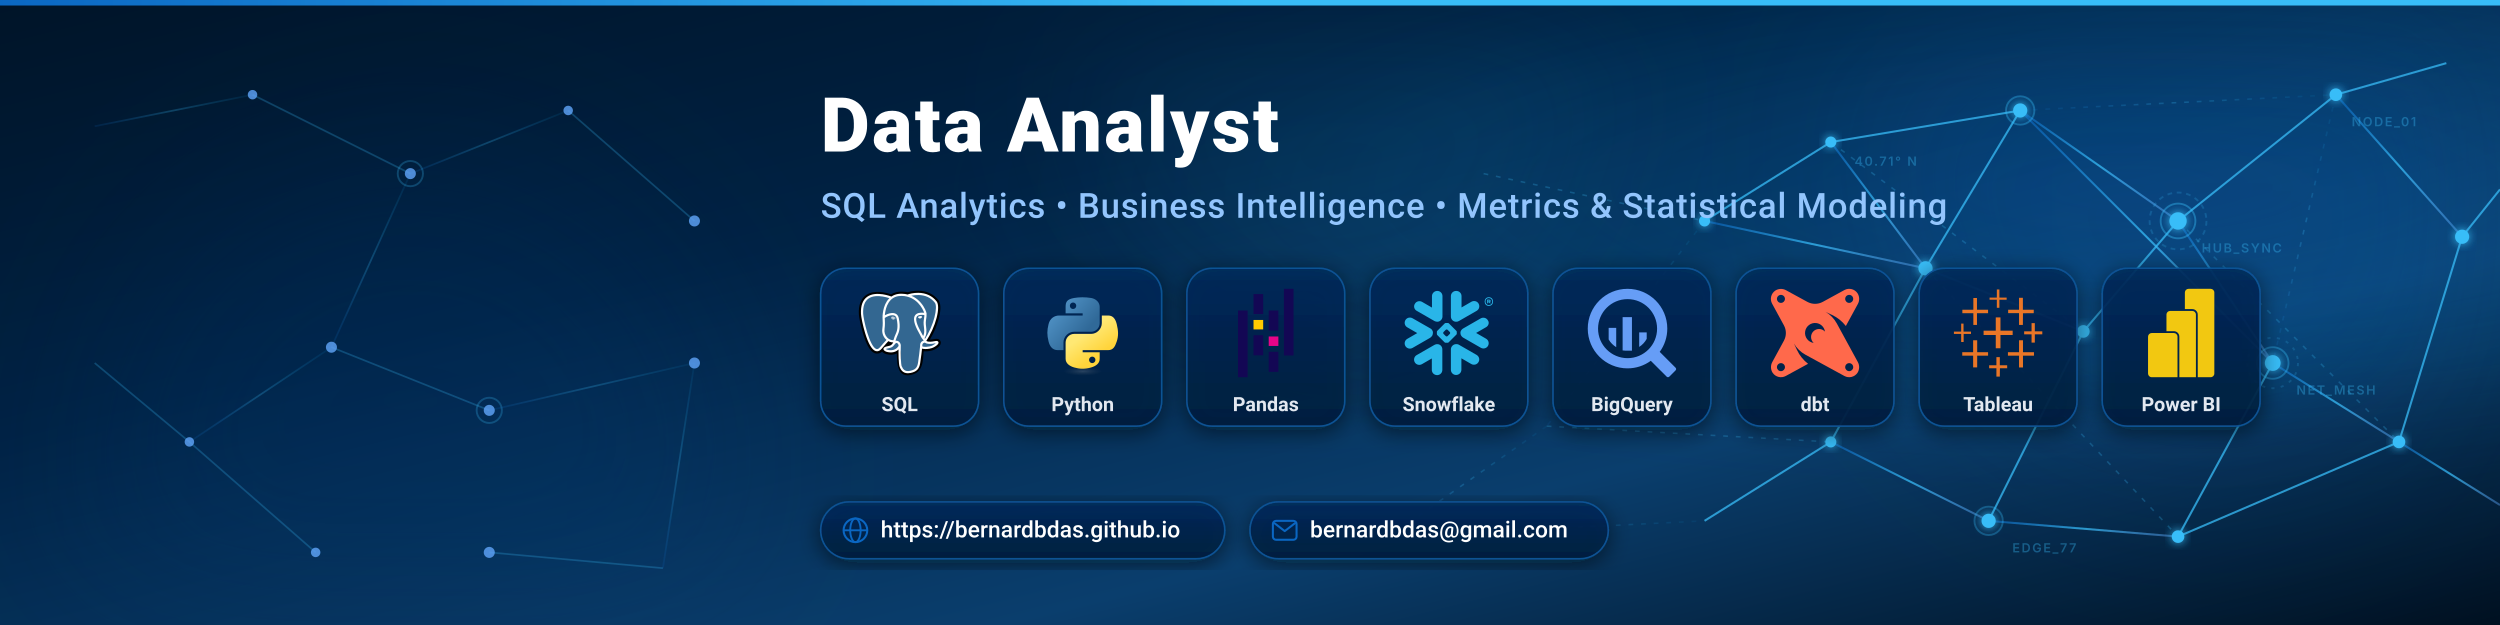
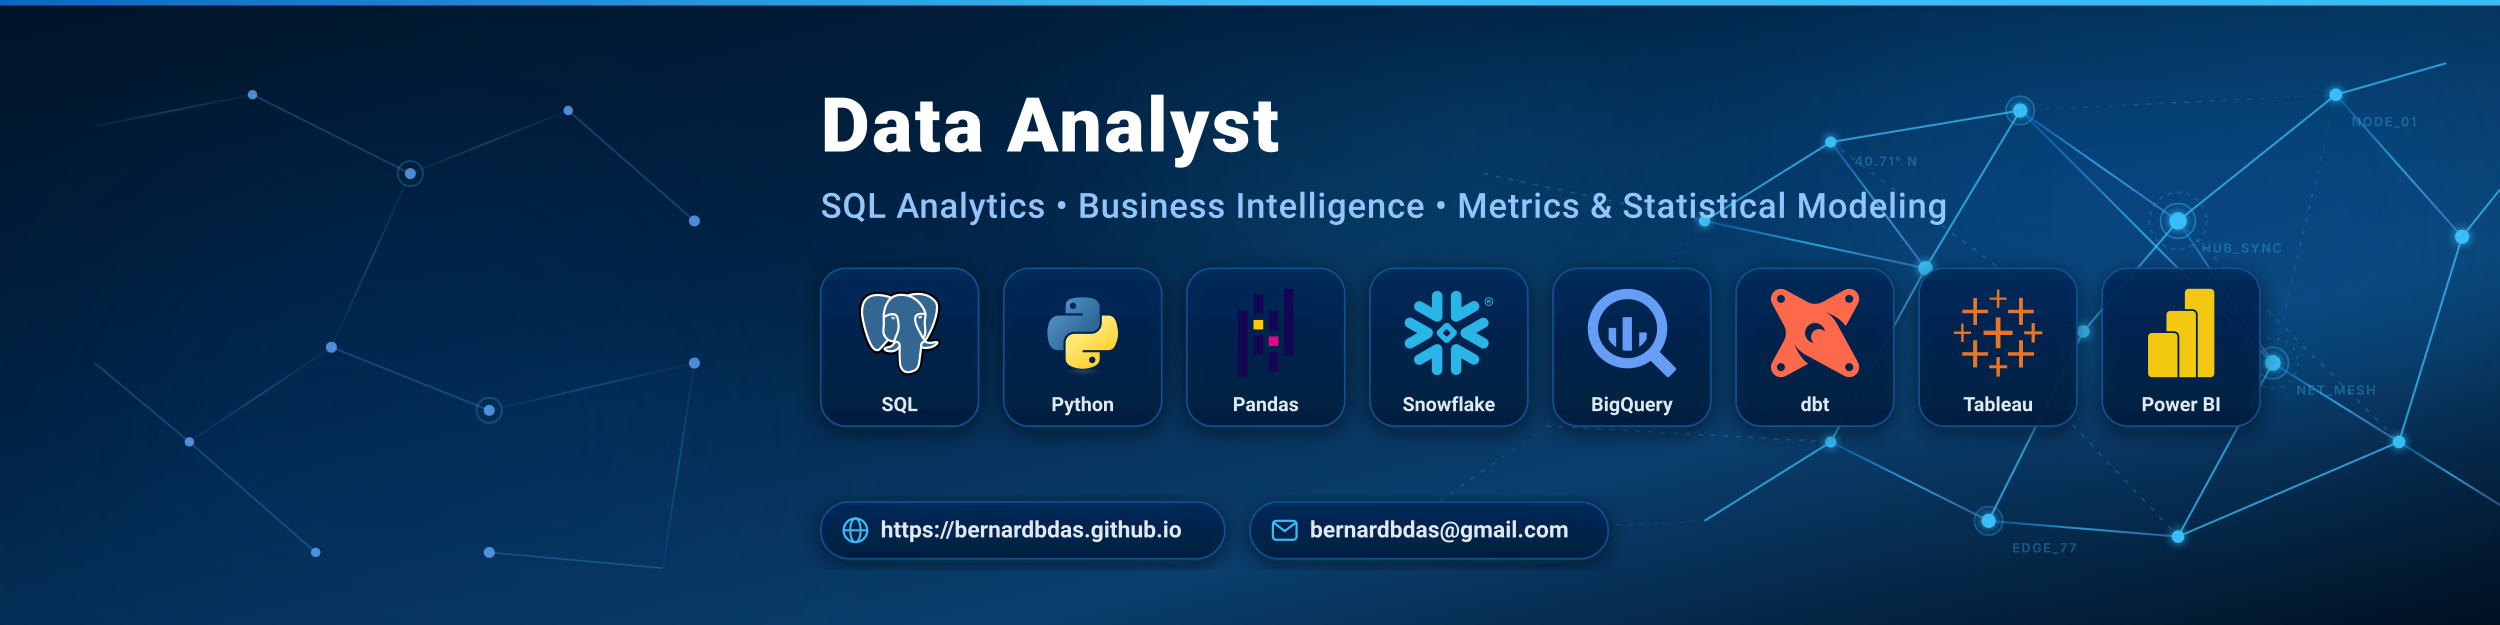
<svg xmlns="http://www.w3.org/2000/svg" width="1584" height="396" viewBox="0 0 1584 396">
  <defs>
    <linearGradient id="bgGrad_network_nodes" x1="0%" y1="0%" x2="100%" y2="100%">
      <stop offset="0%" stop-color="#001428" />
      <stop offset="50%" stop-color="#002447" />
      <stop offset="100%" stop-color="#001020" />
    </linearGradient>
    <linearGradient id="cardGrad_network_nodes" x1="0%" y1="0%" x2="0%" y2="100%">
      <stop offset="0%" stop-color="#002D5C" stop-opacity="0.90" />
      <stop offset="100%" stop-color="#001E3D" stop-opacity="0.90" />
    </linearGradient>
    <linearGradient id="accentGlow_network_nodes" x1="0%" y1="0%" x2="100%" y2="0%">
      <stop offset="0%" stop-color="#0A66C2" />
      <stop offset="50%" stop-color="#38BDF8" />
    </linearGradient>
    <filter id="cardShadow_network_nodes" x="-20%" y="-20%" width="140%" height="140%">
      <feDropShadow dx="0" dy="3" stdDeviation="7" flood-color="#000814" flood-opacity="0.60" />
    </filter>
    <linearGradient id="network_bg" x1="0%" y1="0%" x2="100%" y2="100%">
      <stop offset="0%" stop-color="#001428" />
      <stop offset="35%" stop-color="#002244" />
      <stop offset="70%" stop-color="#0A3E6D" />
      <stop offset="100%" stop-color="#001020" />
    </linearGradient>
    <linearGradient id="network_edge" x1="0%" y1="0%" x2="100%" y2="100%">
      <stop offset="0%" stop-color="#0A66C2" stop-opacity="0.60" />
      <stop offset="50%" stop-color="#38BDF8" stop-opacity="0.75" />
      <stop offset="100%" stop-color="#60A5FA" stop-opacity="0.40" />
    </linearGradient>
    <linearGradient id="faint_edge" x1="0%" y1="100%" x2="100%" y2="0%">
      <stop offset="0%" stop-color="#0A66C2" stop-opacity="0.15" />
      <stop offset="50%" stop-color="#38BDF8" stop-opacity="0.25" />
      <stop offset="100%" stop-color="#0284C7" stop-opacity="0.10" />
    </linearGradient>
    <radialGradient id="cluster_glow" cx="85%" cy="30%" r="50%">
      <stop offset="0%" stop-color="#0A66C2" stop-opacity="0.22" />
      <stop offset="60%" stop-color="#0284C7" stop-opacity="0.08" />
      <stop offset="100%" stop-color="#001428" stop-opacity="0" />
    </radialGradient>
    <filter id="node_glow" x="-50%" y="-50%" width="200%" height="200%">
      <feGaussianBlur stdDeviation="3" result="blur" />
      <feMerge>
        <feMergeNode in="blur" />
        <feMergeNode in="SourceGraphic" />
      </feMerge>
    </filter>
  </defs>
  <rect width="1584" height="396" fill="url(#network_bg)" />
  <g id="pattern_layer" opacity="1.00">
    <rect width="1584" height="396" fill="url(#cluster_glow)" />
    <circle cx="1400" cy="90" r="220" fill="#0A66C2" opacity="0.12" filter="blur(60px)" />
    <circle cx="260" cy="300" r="200" fill="#004182" opacity="0.15" filter="blur(60px)" />
    <circle cx="850" cy="50" r="160" fill="#38BDF8" opacity="0.06" filter="blur(50px)" />
    <g fill="none" stroke="url(#network_edge)" stroke-width="1.3">
      <line x1="1160" y1="90" x2="1280" y2="70" />
      <line x1="1280" y1="70" x2="1380" y2="140" />
      <line x1="1380" y1="140" x2="1480" y2="60" />
      <line x1="1480" y1="60" x2="1560" y2="150" />
      <line x1="1560" y1="150" x2="1520" y2="280" />
      <line x1="1520" y1="280" x2="1440" y2="230" />
      <line x1="1440" y1="230" x2="1380" y2="140" />
      <line x1="1380" y1="140" x2="1320" y2="210" />
      <line x1="1320" y1="210" x2="1220" y2="170" />
      <line x1="1220" y1="170" x2="1160" y2="90" />
      <line x1="1220" y1="170" x2="1280" y2="70" />
      <line x1="1280" y1="70" x2="1440" y2="230" />
      <line x1="1320" y1="210" x2="1260" y2="330" />
      <line x1="1260" y1="330" x2="1380" y2="340" />
      <line x1="1380" y1="340" x2="1440" y2="230" />
      <line x1="1380" y1="340" x2="1520" y2="280" />
      <line x1="1080" y1="140" x2="1160" y2="90" />
      <line x1="1080" y1="140" x2="1220" y2="170" />
      <line x1="1260" y1="330" x2="1160" y2="280" />
      <line x1="1160" y1="280" x2="1220" y2="170" />
      <line x1="1160" y1="280" x2="1080" y2="330" />
      <line x1="1480" y1="60" x2="1550" y2="40" />
      <line x1="1560" y1="150" x2="1584" y2="120" />
      <line x1="1520" y1="280" x2="1584" y2="320" />
    </g>
    <g fill="none" stroke="url(#faint_edge)" stroke-width="1.0" stroke-dasharray="3,5">
      <line x1="940" y1="110" x2="1080" y2="140" />
      <line x1="1080" y1="140" x2="980" y2="270" />
      <line x1="980" y1="270" x2="1160" y2="280" />
      <line x1="980" y1="270" x2="880" y2="340" />
      <line x1="880" y1="340" x2="1080" y2="330" />
      <line x1="1280" y1="70" x2="1480" y2="60" />
      <line x1="1160" y1="90" x2="1320" y2="210" />
      <line x1="1220" y1="170" x2="1380" y2="340" />
      <line x1="1480" y1="60" x2="1440" y2="230" />
      <line x1="1380" y1="140" x2="1520" y2="280" />
    </g>
    <g fill="none" stroke="url(#faint_edge)" stroke-width="1.1">
      <line x1="60" y1="80" x2="160" y2="60" />
      <line x1="160" y1="60" x2="260" y2="110" />
      <line x1="260" y1="110" x2="360" y2="70" />
      <line x1="360" y1="70" x2="440" y2="140" />
      <line x1="260" y1="110" x2="210" y2="220" />
      <line x1="210" y1="220" x2="310" y2="260" />
      <line x1="310" y1="260" x2="440" y2="230" />
      <line x1="440" y1="230" x2="440" y2="140" />
      <line x1="210" y1="220" x2="120" y2="280" />
      <line x1="120" y1="280" x2="60" y2="230" />
      <line x1="60" y1="230" x2="60" y2="80" />
      <line x1="120" y1="280" x2="200" y2="350" />
      <line x1="200" y1="350" x2="310" y2="350" />
      <line x1="310" y1="350" x2="310" y2="260" />
      <line x1="310" y1="350" x2="420" y2="360" />
      <line x1="420" y1="360" x2="440" y2="230" />
    </g>
    <g fill="#38BDF8">
      <circle cx="1280" cy="70" r="4.5" filter="url(#node_glow)" />
      <circle cx="1380" cy="140" r="5.5" filter="url(#node_glow)" />
      <circle cx="1480" cy="60" r="4.0" filter="url(#node_glow)" />
      <circle cx="1560" cy="150" r="4.5" filter="url(#node_glow)" />
      <circle cx="1440" cy="230" r="5.0" filter="url(#node_glow)" />
      <circle cx="1520" cy="280" r="4.0" filter="url(#node_glow)" />
      <circle cx="1320" cy="210" r="4.0" filter="url(#node_glow)" />
      <circle cx="1220" cy="170" r="4.5" filter="url(#node_glow)" />
      <circle cx="1160" cy="90" r="3.5" filter="url(#node_glow)" />
      <circle cx="1260" cy="330" r="4.5" filter="url(#node_glow)" />
      <circle cx="1380" cy="340" r="4.0" filter="url(#node_glow)" />
      <circle cx="1160" cy="280" r="3.5" filter="url(#node_glow)" />
      <circle cx="1080" cy="140" r="3.5" filter="url(#node_glow)" />
    </g>
    <g fill="#60A5FA" opacity="0.8">
      <circle cx="160" cy="60" r="3.0" />
      <circle cx="260" cy="110" r="3.5" />
      <circle cx="360" cy="70" r="3.0" />
      <circle cx="440" cy="140" r="3.5" />
      <circle cx="210" cy="220" r="3.5" />
      <circle cx="310" cy="260" r="3.5" />
      <circle cx="440" cy="230" r="3.5" />
      <circle cx="120" cy="280" r="3.0" />
      <circle cx="200" cy="350" r="3.0" />
      <circle cx="310" cy="350" r="3.5" />
    </g>
    <g fill="none" stroke="#38BDF8" stroke-width="1.2">
      <circle cx="1380" cy="140" r="11" opacity="0.4" />
      <circle cx="1380" cy="140" r="18" opacity="0.2" stroke-dasharray="3,3" />
      <circle cx="1280" cy="70" r="9" opacity="0.35" />
      <circle cx="1440" cy="230" r="10" opacity="0.35" />
      <circle cx="1440" cy="230" r="16" opacity="0.18" stroke-dasharray="2,4" />
      <circle cx="1260" cy="330" r="9" opacity="0.3" />
      <circle cx="260" cy="110" r="8" opacity="0.25" />
      <circle cx="310" cy="260" r="8" opacity="0.25" />
    </g>
    <g font-family="system-ui, -apple-system, sans-serif" font-size="8" font-weight="600" fill="#38BDF8" opacity="0.35" letter-spacing="1">
      <text x="1490" y="80">NODE_01</text>
      <text x="1395" y="160">HUB_SYNC</text>
      <text x="1455" y="250">NET_MESH</text>
      <text x="1275" y="350">EDGE_77</text>
      <text x="1175" y="105">40.71° N</text>
    </g>
  </g>
  <rect x="0" y="0" width="1584" height="3.5" fill="url(#accentGlow_network_nodes)" />
  <text x="520" y="96" font-family="system-ui, -apple-system, BlinkMacSystemFont, 'Segoe UI', Roboto, sans-serif" font-size="48" font-weight="800" fill="#FFFFFF" letter-spacing="1.5">Data Analyst</text>
  <text x="520" y="138" font-family="system-ui, -apple-system, BlinkMacSystemFont, 'Segoe UI', Roboto, sans-serif" font-size="22" font-weight="500" fill="#93C5FD" letter-spacing="0.5">SQL Analytics • Business Intelligence • Metrics &amp; Statistical Modeling</text>
  <g transform="translate(520, 170)">
    <rect width="100" height="100" rx="16" fill="url(#cardGrad_network_nodes)" stroke="#0D5294" stroke-width="1" filter="url(#cardShadow_network_nodes)" />
    <svg x="22.0" y="13.0" width="56.0" height="56.0" viewBox="0 0 128 128">
      <path d="M93.809 92.112c.785-6.533.55-7.492 5.416-6.433l1.235.108c3.742.17 8.637-.602 11.513-1.938 6.191-2.873 9.861-7.668 3.758-6.409-13.924 2.873-14.881-1.842-14.881-1.842 14.703-21.815 20.849-49.508 15.543-56.287-14.47-18.489-39.517-9.746-39.936-9.52l-.134.025c-2.751-.571-5.83-.912-9.289-.968-6.301-.104-11.082 1.652-14.709 4.402 0 0-44.683-18.409-42.604 23.151.442 8.841 12.672 66.898 27.26 49.362 5.332-6.412 10.484-11.834 10.484-11.834 2.558 1.699 5.622 2.567 8.834 2.255l.249-.212c-.078.796-.044 1.575.099 2.497-3.757 4.199-2.653 4.936-10.166 6.482-7.602 1.566-3.136 4.355-.221 5.084 3.535.884 11.712 2.136 17.238-5.598l-.22.882c1.474 1.18 1.375 8.477 1.583 13.69.209 5.214.558 10.079 1.621 12.948 1.063 2.868 2.317 10.256 12.191 8.14 8.252-1.764 14.561-4.309 15.136-27.985" />
      <path d="M75.458 125.256c-4.367 0-7.211-1.689-8.938-3.32-2.607-2.46-3.641-5.629-4.259-7.522l-.267-.79c-1.244-3.358-1.666-8.193-1.916-14.419-.038-.935-.064-1.898-.093-2.919-.021-.747-.047-1.684-.085-2.664a18.8 18.8 0 01-4.962 1.568c-3.079.526-6.389.356-9.84-.507-2.435-.609-4.965-1.871-6.407-3.82-4.203 3.681-8.212 3.182-10.396 2.453-3.853-1.285-7.301-4.896-10.542-11.037-2.309-4.375-4.542-10.075-6.638-16.943-3.65-11.96-5.969-24.557-6.175-28.693C4.292 23.698 7.777 14.44 15.296 9.129 27.157.751 45.128 5.678 51.68 7.915c4.402-2.653 9.581-3.944 15.433-3.851 3.143.051 6.136.327 8.916.823 2.9-.912 8.628-2.221 15.185-2.139 12.081.144 22.092 4.852 28.949 13.615 4.894 6.252 2.474 19.381.597 26.651-2.642 10.226-7.271 21.102-12.957 30.57 1.544.011 3.781-.174 6.961-.831 6.274-1.295 8.109 2.069 8.607 3.575 1.995 6.042-6.677 10.608-9.382 11.864-3.466 1.609-9.117 2.589-13.745 2.377l-.202-.013-1.216-.107-.12 1.014-.116.991c-.311 11.999-2.025 19.598-5.552 24.619-3.697 5.264-8.835 6.739-13.361 7.709-1.544.33-2.947.474-4.219.474zm-9.19-43.671c2.819 2.256 3.066 6.501 3.287 14.434.028.99.054 1.927.089 2.802.106 2.65.355 8.855 1.327 11.477.137.371.26.747.39 1.146 1.083 3.316 1.626 4.979 6.309 3.978 3.931-.843 5.952-1.599 7.534-3.851 2.299-3.274 3.585-9.86 3.821-19.575l4.783.116-4.75-.57.14-1.186c.455-3.91.783-6.734 3.396-8.602 2.097-1.498 4.486-1.353 6.389-1.01-2.091-1.58-2.669-3.433-2.823-4.193l-.399-1.965 1.121-1.663c6.457-9.58 11.781-21.354 14.609-32.304 2.906-11.251 2.02-17.226 1.134-18.356-11.729-14.987-32.068-8.799-34.192-8.097l-.359.194-1.8.335-.922-.191c-2.542-.528-5.366-.82-8.393-.869-4.756-.08-8.593 1.044-11.739 3.431l-2.183 1.655-2.533-1.043c-5.412-2.213-21.308-6.662-29.696-.721-4.656 3.298-6.777 9.76-6.305 19.207.156 3.119 2.275 14.926 5.771 26.377 4.831 15.825 9.221 21.082 11.054 21.693.32.108 1.15-.537 1.976-1.529a270.708 270.708 0 0110.694-12.07l2.77-2.915 3.349 2.225c1.35.897 2.839 1.406 4.368 1.502l7.987-6.812-1.157 11.808c-.026.265-.039.626.065 1.296l.348 2.238-1.51 1.688-.174.196 4.388 2.025 1.836-2.301z" />
      <path fill="#336791" d="M115.731 77.44c-13.925 2.873-14.882-1.842-14.882-1.842 14.703-21.816 20.849-49.51 15.545-56.287C101.924.823 76.875 9.566 76.457 9.793l-.135.024c-2.751-.571-5.83-.911-9.291-.967-6.301-.103-11.08 1.652-14.707 4.402 0 0-44.684-18.408-42.606 23.151.442 8.842 12.672 66.899 27.26 49.363 5.332-6.412 10.483-11.834 10.483-11.834 2.559 1.699 5.622 2.567 8.833 2.255l.25-.212c-.078.796-.042 1.575.1 2.497-3.758 4.199-2.654 4.936-10.167 6.482-7.602 1.566-3.136 4.355-.22 5.084 3.534.884 11.712 2.136 17.237-5.598l-.221.882c1.473 1.18 2.507 7.672 2.334 13.557-.174 5.885-.29 9.926.871 13.082 1.16 3.156 2.316 10.256 12.192 8.14 8.252-1.768 12.528-6.351 13.124-13.995.422-5.435 1.377-4.631 1.438-9.49l.767-2.3c.884-7.367.14-9.743 5.225-8.638l1.235.108c3.742.17 8.639-.602 11.514-1.938 6.19-2.871 9.861-7.667 3.758-6.408z" />
      <path fill="#fff" d="M75.957 122.307c-8.232 0-10.84-6.519-11.907-9.185-1.562-3.907-1.899-19.069-1.551-31.503a1.59 1.59 0 011.64-1.55 1.594 1.594 0 011.55 1.639c-.401 14.341.168 27.337 1.324 30.229 1.804 4.509 4.54 8.453 12.275 6.796 7.343-1.575 10.093-4.359 11.318-11.46.94-5.449 2.799-20.951 3.028-24.01a1.593 1.593 0 011.71-1.472 1.597 1.597 0 011.472 1.71c-.239 3.185-2.089 18.657-3.065 24.315-1.446 8.387-5.185 12.191-13.794 14.037-1.463.313-2.792.453-4 .454zM31.321 90.466a6.71 6.71 0 01-2.116-.35c-5.347-1.784-10.44-10.492-15.138-25.885-3.576-11.717-5.842-23.947-6.041-27.922-.589-11.784 2.445-20.121 9.02-24.778 13.007-9.216 34.888-.44 35.813-.062a1.596 1.596 0 01-1.207 2.955c-.211-.086-21.193-8.492-32.768-.285-5.622 3.986-8.203 11.392-7.672 22.011.167 3.349 2.284 15.285 5.906 27.149 4.194 13.742 8.967 22.413 13.096 23.79.648.216 2.62.873 5.439-2.517A245.272 245.272 0 0145.88 73.046a1.596 1.596 0 012.304 2.208c-.048.05-4.847 5.067-10.077 11.359-2.477 2.979-4.851 3.853-6.786 3.853zm69.429-13.445a1.596 1.596 0 01-1.322-2.487c14.863-22.055 20.08-48.704 15.612-54.414-5.624-7.186-13.565-10.939-23.604-11.156-7.433-.16-13.341 1.738-14.307 2.069l-.243.099c-.971.305-1.716-.227-1.997-.849a1.6 1.6 0 01.631-2.025c.046-.027.192-.089.429-.176l-.021.006.021-.007c1.641-.601 7.639-2.4 15.068-2.315 11.108.118 20.284 4.401 26.534 12.388 2.957 3.779 2.964 12.485.019 23.887-3.002 11.625-8.651 24.118-15.497 34.277-.306.457-.81.703-1.323.703zm.76 10.21c-2.538 0-4.813-.358-6.175-1.174-1.4-.839-1.667-1.979-1.702-2.584-.382-6.71 3.32-7.878 5.208-8.411-.263-.398-.637-.866-1.024-1.349-1.101-1.376-2.609-3.26-3.771-6.078-.182-.44-.752-1.463-1.412-2.648-3.579-6.418-11.026-19.773-6.242-26.612 2.214-3.165 6.623-4.411 13.119-3.716C97.6 28.837 88.5 10.625 66.907 10.271c-6.494-.108-11.82 1.889-15.822 5.93-8.96 9.049-8.636 25.422-8.631 25.586a1.595 1.595 0 11-3.19.084c-.02-.727-.354-17.909 9.554-27.916C53.455 9.272 59.559 6.96 66.96 7.081c13.814.227 22.706 7.25 27.732 13.101 5.479 6.377 8.165 13.411 8.386 15.759.165 1.746-1.088 2.095-1.341 2.147l-.576.013c-6.375-1.021-10.465-.312-12.156 2.104-3.639 5.201 3.406 17.834 6.414 23.229.768 1.376 1.322 2.371 1.576 2.985.988 2.396 2.277 4.006 3.312 5.3.911 1.138 1.7 2.125 1.982 3.283.131.23 1.99 2.98 13.021.703 2.765-.57 4.423-.083 4.93 1.45.997 3.015-4.597 6.532-7.694 7.97-2.775 1.29-7.204 2.106-11.036 2.106zm-4.696-4.021c.35.353 2.101.962 5.727.806 3.224-.138 6.624-.839 8.664-1.786 2.609-1.212 4.351-2.567 5.253-3.492l-.5.092c-7.053 1.456-12.042 1.262-14.828-.577a6.162 6.162 0 01-.54-.401c-.302.119-.581.197-.78.253-1.58.443-3.214.902-2.996 5.105zm-45.562 8.915c-1.752 0-3.596-.239-5.479-.71-1.951-.488-5.24-1.957-5.19-4.37.057-2.707 3.994-3.519 5.476-3.824 5.354-1.103 5.703-1.545 7.376-3.67.488-.619 1.095-1.39 1.923-2.314 1.229-1.376 2.572-2.073 3.992-2.073.989 0 1.8.335 2.336.558 1.708.708 3.133 2.42 3.719 4.467.529 1.847.276 3.625-.71 5.006-3.237 4.533-7.886 6.93-13.443 6.93zm-7.222-4.943c.481.372 1.445.869 2.518 1.137 1.631.408 3.213.615 4.705.615 4.546 0 8.196-1.882 10.847-5.594.553-.774.387-1.757.239-2.274-.31-1.083-1.08-2.068-1.873-2.397-.43-.178-.787-.314-1.115-.314-.176 0-.712 0-1.614 1.009a41.146 41.146 0 00-1.794 2.162c-2.084 2.646-3.039 3.544-9.239 4.821-1.513.31-2.289.626-2.674.835zm12.269-7.36a1.596 1.596 0 01-1.575-1.354 8.218 8.218 0 01-.08-.799c-4.064-.076-7.985-1.82-10.962-4.926-3.764-3.927-5.477-9.368-4.699-14.927.845-6.037.529-11.366.359-14.229-.047-.796-.081-1.371-.079-1.769.003-.505.013-1.844 4.489-4.113 1.592-.807 4.784-2.215 8.271-2.576 5.777-.597 9.585 1.976 10.725 7.246 3.077 14.228.244 20.521-1.825 25.117-.385.856-.749 1.664-1.04 2.447l-.257.69c-1.093 2.931-2.038 5.463-1.748 7.354a1.595 1.595 0 01-1.335 1.819l-.244.02zM42.464 42.26l.062 1.139c.176 2.974.504 8.508-.384 14.86-.641 4.585.759 9.06 3.843 12.276 2.437 2.542 5.644 3.945 8.94 3.945h.068c.369-1.555.982-3.197 1.642-4.966l.255-.686c.329-.884.714-1.74 1.122-2.646 1.991-4.424 4.47-9.931 1.615-23.132-.565-2.615-1.936-4.128-4.189-4.627-4.628-1.022-11.525 2.459-12.974 3.837zm9.63-.677c-.08.564 1.033 2.07 2.485 2.271 1.449.203 2.689-.975 2.768-1.539.079-.564-1.033-1.186-2.485-1.388-1.451-.202-2.691.092-2.768.656zm2.818 2.826l-.407-.028c-.9-.125-1.81-.692-2.433-1.518-.219-.29-.576-.852-.505-1.354.101-.736.999-1.177 2.4-1.177.313 0 .639.023.967.069.766.106 1.477.327 2.002.62.91.508.977 1.075.936 1.368-.112.813-1.405 2.02-2.96 2.02zm-2.289-2.732c.045.348.907 1.496 2.029 1.651l.261.018c1.036 0 1.81-.815 1.901-1.082-.096-.182-.762-.634-2.025-.81a5.823 5.823 0 00-.821-.059c-.812 0-1.243.183-1.345.282zm43.605-1.245c.079.564-1.033 2.07-2.484 2.272-1.45.202-2.691-.975-2.771-1.539-.076-.564 1.036-1.187 2.486-1.388 1.45-.203 2.689.092 2.769.655zm-2.819 2.56c-1.396 0-2.601-1.086-2.7-1.791-.115-.846 1.278-1.489 2.712-1.688.316-.044.629-.066.93-.066 1.238 0 2.058.363 2.14.949.053.379-.238.964-.739 1.492-.331.347-1.026.948-1.973 1.079l-.37.025zm.943-3.013c-.276 0-.564.021-.856.061-1.441.201-2.301.779-2.259 1.089.048.341.968 1.332 2.173 1.332l.297-.021c.787-.109 1.378-.623 1.66-.919.443-.465.619-.903.598-1.052-.028-.198-.56-.49-1.613-.49zm3.965 32.843a1.594 1.594 0 01-1.324-2.483c3.398-5.075 2.776-10.25 2.175-15.255-.257-2.132-.521-4.337-.453-6.453.07-2.177.347-3.973.614-5.71.317-2.058.617-4.002.493-6.31a1.595 1.595 0 113.186-.172c.142 2.638-.197 4.838-.525 6.967-.253 1.643-.515 3.342-.578 5.327-.061 1.874.178 3.864.431 5.97.64 5.322 1.365 11.354-2.691 17.411a1.596 1.596 0 01-1.328.708z" />
    </svg>
    <text x="50.0" y="90.5" font-family="system-ui, -apple-system, BlinkMacSystemFont, 'Segoe UI', Roboto, sans-serif" font-size="12.5" font-weight="600" fill="#E2E8F0" text-anchor="middle">SQL</text>
  </g>
  <g transform="translate(636, 170)">
    <rect width="100" height="100" rx="16" fill="url(#cardGrad_network_nodes)" stroke="#0D5294" stroke-width="1" filter="url(#cardShadow_network_nodes)" />
    <svg x="22.0" y="13.0" width="56.0" height="56.0" viewBox="0 0 128 128">
      <linearGradient id="b1_python-original-a" gradientUnits="userSpaceOnUse" x1="70.252" y1="1237.476" x2="170.659" y2="1151.089" gradientTransform="matrix(.563 0 0 -.568 -29.215 707.817)">
        <stop offset="0" stop-color="#5A9FD4" />
        <stop offset="1" stop-color="#306998" />
      </linearGradient>
      <linearGradient id="b1_python-original-b" gradientUnits="userSpaceOnUse" x1="209.474" y1="1098.811" x2="173.62" y2="1149.537" gradientTransform="matrix(.563 0 0 -.568 -29.215 707.817)">
        <stop offset="0" stop-color="#FFD43B" />
        <stop offset="1" stop-color="#FFE873" />
      </linearGradient>
      <path fill="url(#b1_python-original-a)" d="M63.391 1.988c-4.222.02-8.252.379-11.8 1.007-10.45 1.846-12.346 5.71-12.346 12.837v9.411h24.693v3.137H29.977c-7.176 0-13.46 4.313-15.426 12.521-2.268 9.405-2.368 15.275 0 25.096 1.755 7.311 5.947 12.519 13.124 12.519h8.491V67.234c0-8.151 7.051-15.34 15.426-15.34h24.665c6.866 0 12.346-5.654 12.346-12.548V15.833c0-6.693-5.646-11.72-12.346-12.837-4.244-.706-8.645-1.027-12.866-1.008zM50.037 9.557c2.55 0 4.634 2.117 4.634 4.721 0 2.593-2.083 4.69-4.634 4.69-2.56 0-4.633-2.097-4.633-4.69-.001-2.604 2.073-4.721 4.633-4.721z" transform="translate(0 10.26)" />
      <path fill="url(#b1_python-original-b)" d="M91.682 28.38v10.966c0 8.5-7.208 15.655-15.426 15.655H51.591c-6.756 0-12.346 5.783-12.346 12.549v23.515c0 6.691 5.818 10.628 12.346 12.547 7.816 2.297 15.312 2.713 24.665 0 6.216-1.801 12.346-5.423 12.346-12.547v-9.412H63.938v-3.138h37.012c7.176 0 9.852-5.005 12.348-12.519 2.578-7.735 2.467-15.174 0-25.096-1.774-7.145-5.161-12.521-12.348-12.521h-9.268zM77.809 87.927c2.561 0 4.634 2.097 4.634 4.692 0 2.602-2.074 4.719-4.634 4.719-2.55 0-4.633-2.117-4.633-4.719 0-2.595 2.083-4.692 4.633-4.692z" transform="translate(0 10.26)" />
      <radialGradient id="b1_python-original-c" cx="1825.678" cy="444.45" r="26.743" gradientTransform="matrix(0 -.24 -1.055 0 532.979 557.576)" gradientUnits="userSpaceOnUse">
        <stop offset="0" stop-color="#B8B8B8" stop-opacity=".498" />
        <stop offset="1" stop-color="#7F7F7F" stop-opacity="0" />
      </radialGradient>
      <path opacity=".444" fill="url(#b1_python-original-c)" d="M97.309 119.597c0 3.543-14.816 6.416-33.091 6.416-18.276 0-33.092-2.873-33.092-6.416 0-3.544 14.815-6.417 33.092-6.417 18.275 0 33.091 2.872 33.091 6.417z" />
    </svg>
    <text x="50.0" y="90.5" font-family="system-ui, -apple-system, BlinkMacSystemFont, 'Segoe UI', Roboto, sans-serif" font-size="12.5" font-weight="600" fill="#E2E8F0" text-anchor="middle">Python</text>
  </g>
  <g transform="translate(752, 170)">
    <rect width="100" height="100" rx="16" fill="url(#cardGrad_network_nodes)" stroke="#0D5294" stroke-width="1" filter="url(#cardShadow_network_nodes)" />
    <svg x="22.0" y="13.0" width="56.0" height="56.0" viewBox="0 0 128 128">
      <path fill="#130754" d="M46.236 7.567h13.99v29.047h-13.99Zm0 59.668h13.99V96.28h-13.99Z" />
      <path fill="#ffca00" d="M46.236 45.092h13.99v13.705h-13.99Z" />
      <path fill="#130754" d="M23.763 31.446h13.989V128h-13.99ZM68.245 91.2h13.99v29.046h-13.99Zm0-59.72h13.99v29.047h-13.99Z" />
      <path fill="#e70488" d="M68.245 69.011h13.99v13.705h-13.99Z" />
      <path fill="#130754" d="M90.248 0h13.99v96.554h-13.99Z" />
    </svg>
    <text x="50.0" y="90.5" font-family="system-ui, -apple-system, BlinkMacSystemFont, 'Segoe UI', Roboto, sans-serif" font-size="12.5" font-weight="600" fill="#E2E8F0" text-anchor="middle">Pandas</text>
  </g>
  <g transform="translate(868, 170)">
    <rect width="100" height="100" rx="16" fill="url(#cardGrad_network_nodes)" stroke="#0D5294" stroke-width="1" filter="url(#cardShadow_network_nodes)" />
    <svg x="22.0" y="13.0" width="56.0" height="56.0" viewBox="0 0 24 24">
      <path fill="#29B5E8" d="M24 3.459c0 .646-.418 1.18-1.141 1.18-.723 0-1.142-.534-1.142-1.18 0-.647.419-1.18 1.142-1.18.723 0 1.141.533 1.141 1.18zm-.228 0c0-.533-.38-.951-.913-.951s-.913.38-.913.95c0 .533.38.952.913.952.57 0 .913-.419.913-.951zm-1.37-.533h.495c.266 0 .456.152.456.38 0 .153-.076.229-.19.305l.19.266v.038h-.266l-.19-.266h-.229v.266h-.266zm.495.228h-.229v.267h.229c.114 0 .152-.038.152-.114.038-.077-.038-.153-.152-.153zM7.602 12.4c.038-.151.076-.304.076-.456 0-.114-.038-.228-.038-.342-.114-.343-.304-.647-.646-.838l-4.87-2.777c-.685-.38-1.56-.152-1.94.533-.381.685-.153 1.56.532 1.94l2.701 1.56-2.701 1.56c-.685.38-.913 1.256-.533 1.94.38.685 1.256.914 1.94.533l4.832-2.777c.343-.267.571-.533.647-.876zm1.332 2.626c-.266-.038-.57.038-.837.19l-4.832 2.777c-.685.38-.913 1.256-.532 1.94.38.686 1.255.914 1.94.533l2.701-1.56v3.12c0 .8.647 1.408 1.446 1.408.799 0 1.407-.647 1.407-1.408v-5.592c0-.761-.57-1.37-1.293-1.408zm4.946-6.088c.266.038.57-.038.837-.19l4.832-2.777c.685-.38.913-1.256.532-1.94-.38-.686-1.255-.914-1.94-.533l-2.701 1.56V1.975c0-.799-.647-1.408-1.446-1.408-.799 0-1.446.609-1.446 1.408V7.53c0 .76.609 1.37 1.332 1.407zM3.265 5.97l4.832 2.777c.266.152.533.19.837.19.723-.038 1.331-.684 1.331-1.407V1.975c0-.799-.646-1.408-1.407-1.408-.799 0-1.446.647-1.446 1.408v3.12l-2.701-1.56c-.685-.38-1.56-.152-1.94.533-.419.646-.19 1.521.494 1.902zm9.093 6.011a.412.412 0 00-.114-.266l-.57-.571a.346.346 0 00-.267-.114.412.412 0 00-.266.114l-.571.57a.411.411 0 00-.114.267c0 .076.038.19.114.267l.57.57a.345.345 0 00.267.114c.076 0 .19-.038.266-.114l.571-.57a.412.412 0 00.114-.267zm1.598.533L11.94 14.53c-.039.038-.153.114-.229.114h-.608a.411.411 0 01-.267-.114L8.82 12.514a.408.408 0 01-.076-.229v-.608c0-.076.038-.19.114-.267l2.016-2.016a.41.41 0 01.267-.114h.608a.41.41 0 01.267.114l2.016 2.016a.347.347 0 01.114.267v.608c-.076.077-.114.19-.19.229zm5.593 5.44l-4.832-2.777c-.266-.152-.57-.19-.837-.152-.723.038-1.332.684-1.332 1.408v5.554c0 .8.647 1.408 1.408 1.408.799 0 1.446-.647 1.446-1.408v-3.12l2.7 1.56c.686.38 1.561.152 1.941-.533.419-.646.19-1.521-.494-1.94zm2.549-7.533l-2.701 1.56 2.7 1.56c.686.38.914 1.256.533 1.94-.38.685-1.255.913-1.94.533l-4.832-2.778a1.644 1.644 0 01-.647-.798c-.037-.153-.076-.305-.076-.457 0-.114.039-.228.039-.342.114-.343.342-.647.646-.837l4.832-2.778c.685-.38 1.56-.152 1.94.533.457.609.19 1.484-.494 1.864" />
    </svg>
    <text x="50.0" y="90.5" font-family="system-ui, -apple-system, BlinkMacSystemFont, 'Segoe UI', Roboto, sans-serif" font-size="12.5" font-weight="600" fill="#E2E8F0" text-anchor="middle">Snowflake</text>
  </g>
  <g transform="translate(984, 170)">
    <rect width="100" height="100" rx="16" fill="url(#cardGrad_network_nodes)" stroke="#0D5294" stroke-width="1" filter="url(#cardShadow_network_nodes)" />
    <svg x="22.0" y="13.0" width="56.0" height="56.0" viewBox="0 0 24 24">
      <path fill="#669DF6" d="M5.676 10.595h2.052v5.244a5.892 5.892 0 0 1-2.052-2.088v-3.156zm18.179 10.836a.504.504 0 0 1 0 .708l-1.716 1.716a.504.504 0 0 1-.708 0l-4.248-4.248a.206.206 0 0 1-.007-.007c-.02-.02-.028-.045-.043-.066a10.736 10.736 0 0 1-6.334 2.065C4.835 21.599 0 16.764 0 10.799S4.835 0 10.8 0s10.799 4.835 10.799 10.8c0 2.369-.772 4.553-2.066 6.333.025.017.052.028.074.05l4.248 4.248zm-5.028-10.632a8.015 8.015 0 1 0-8.028 8.028h.024a8.016 8.016 0 0 0 8.004-8.028zm-4.86 4.98a6.002 6.002 0 0 0 2.04-2.184v-1.764h-2.04v3.948zm-4.5.948c.442.057.887.08 1.332.072.4.025.8.025 1.2 0V7.692H9.468v9.035z" />
    </svg>
    <text x="50.0" y="90.5" font-family="system-ui, -apple-system, BlinkMacSystemFont, 'Segoe UI', Roboto, sans-serif" font-size="12.5" font-weight="600" fill="#E2E8F0" text-anchor="middle">BigQuery</text>
  </g>
  <g transform="translate(1100, 170)">
    <rect width="100" height="100" rx="16" fill="url(#cardGrad_network_nodes)" stroke="#0D5294" stroke-width="1" filter="url(#cardShadow_network_nodes)" />
    <svg x="22.0" y="13.0" width="56.0" height="56.0" viewBox="0 0 24 24">
      <path fill="#FF694B" d="M17.9 9.376a8.149 8.149 0 0 0-3.042-3.121l1.771.839a10.287 10.287 0 0 1 3.74 3.001l3.234-5.929a2.855 2.855 0 0 0-.061-2.96C22.757.037 21.211-.341 19.975.333l-5.875 3.21a4.361 4.361 0 0 1-4.176 0L4.177.408a2.854 2.854 0 0 0-2.959.063c-1.167.785-1.545 2.33-.872 3.566L3.55 9.911a4.361 4.361 0 0 1 0 4.177l-3.127 5.743a2.86 2.86 0 0 0 .085 2.997c.794 1.144 2.322 1.505 3.545.839l6.058-3.305a10.288 10.288 0 0 1-3.005-3.745l-.837-1.771a8.148 8.148 0 0 0 3.121 3.042l10.583 5.779c1.221.666 2.748.305 3.543-.836a2.87 2.87 0 0 0 .08-3.002L17.9 9.376zm3.38-7.735c.602 0 1.09.488 1.09 1.09s-.488 1.09-1.09 1.09-1.09-.488-1.09-1.09.488-1.09 1.09-1.09zM2.744 3.822c-.602 0-1.09-.488-1.09-1.09s.488-1.09 1.09-1.09 1.09.488 1.09 1.09S3.346 3.822 2.744 3.822zm0 18.536c-.602 0-1.09-.488-1.09-1.09 0-.602.488-1.09 1.09-1.09s1.09.488 1.09 1.09c0 .602-.488 1.09-1.09 1.09zm10.358-11.449c-1.201-.004-2.177.967-2.18 2.168a2.174 2.174 0 0 0 .705 1.609c-1.487-.209-2.523-1.584-2.314-3.072.209-1.487 1.584-2.523 3.072-2.314a2.719 2.719 0 0 1 2.314 2.314 2.162 2.162 0 0 0-1.596-.705zm8.178 11.449c-.602 0-1.09-.488-1.09-1.09 0-.602.488-1.09 1.09-1.09s1.09.488 1.09 1.09c0 .602-.488 1.09-1.09 1.09z" />
    </svg>
    <text x="50.0" y="90.5" font-family="system-ui, -apple-system, BlinkMacSystemFont, 'Segoe UI', Roboto, sans-serif" font-size="12.5" font-weight="600" fill="#E2E8F0" text-anchor="middle">dbt</text>
  </g>
  <g transform="translate(1216, 170)">
    <rect width="100" height="100" rx="16" fill="url(#cardGrad_network_nodes)" stroke="#0D5294" stroke-width="1" filter="url(#cardShadow_network_nodes)" />
    <svg x="22.0" y="13.0" width="56.0" height="56.0" viewBox="0 0 24 24">
      <path fill="#E97627" d="M11.654.174V2.377H9.682v.58h1.972V5.16h.696V2.957h1.97v-.58h-1.97V.174h-.348zm6.03 2.262l-.002 1.623v1.623h-2.957v.927h2.957v3.188H18.725l.011-1.582.02-1.576 1.465-.02 1.46-.01v-.927H18.728V2.436h-.522zm-12.407.06V5.686H2.291v.925H5.277V9.801h.985V6.61h3.013v-.925H6.262V2.496H5.77zm6.086 5.27v3.593H8.06v1.188h3.304v3.596h1.28v-3.596H15.953v-1.188H12.643V7.766h-.637zm9.721 1.55v2.221h-2.012v.811h2.012v2.261h.887v-2.261H24v-.811h-2.029V9.317h-.422zm-19.111.131V11.621H0v.621H1.973v2.194H2.64v-2.194h2v-.62H2.609V9.446h-.318zm15.709 4.516v3.254h-3.016v.927h3.016v3.217h1.072v-3.216H21.74v-.928H18.754v-3.254h-.533zm-12.463.008v3.246H2.262v.928h2.957v3.189H6.32v-3.189h2.955v-.928H6.32V13.97h-.55zm6.316 4.578l.002 1.103v1.1H9.566v.812h1.971v2.262h.928l.012-1.119.017-1.143H14.463v-.812h-2V18.549h-.465z" />
    </svg>
    <text x="50.0" y="90.5" font-family="system-ui, -apple-system, BlinkMacSystemFont, 'Segoe UI', Roboto, sans-serif" font-size="12.5" font-weight="600" fill="#E2E8F0" text-anchor="middle">Tableau</text>
  </g>
  <g transform="translate(1332, 170)">
    <rect width="100" height="100" rx="16" fill="url(#cardGrad_network_nodes)" stroke="#0D5294" stroke-width="1" filter="url(#cardShadow_network_nodes)" />
    <svg x="22.0" y="13.0" width="56.0" height="56.0" viewBox="0 0 24 24">
      <path fill="#F2C811" d="M10 12a1 1 0 0 1 1 1v11H4a1 1 0 0 1-1-1V13a1 1 0 0 1 1-1h6Zm-2-.5V7a1 1 0 0 1 1-1h6a1 1 0 0 1 1 1v17h-4.5V13a1.5 1.5 0 0 0-1.5-1.5H8Zm5-6V1a1 1 0 0 1 1-1h6a1 1 0 0 1 1 1v22a1 1 0 0 1-1 1h-3.5V7A1.5 1.5 0 0 0 15 5.5h-2Z" />
    </svg>
    <text x="50.0" y="90.5" font-family="system-ui, -apple-system, BlinkMacSystemFont, 'Segoe UI', Roboto, sans-serif" font-size="12.5" font-weight="600" fill="#E2E8F0" text-anchor="middle">Power BI</text>
  </g>
  <g transform="translate(520, 318)">
    <rect width="256" height="36" rx="18" fill="url(#cardGrad_network_nodes)" stroke="#0D5294" stroke-width="1" filter="url(#cardShadow_network_nodes)" />
    <g transform="translate(14, 10)">
-       <circle cx="8" cy="8" r="7.5" fill="none" stroke="#0A66C2" stroke-width="1.3" />
-       <ellipse cx="8" cy="8" rx="3.3" ry="7.5" fill="none" stroke="#0A66C2" stroke-width="1.2" />
-       <line x1="0.5" y1="8" x2="15.5" y2="8" stroke="#0A66C2" stroke-width="1.2" />
-     </g>
-     <text x="38" y="22.5" font-family="system-ui, -apple-system, BlinkMacSystemFont, 'Segoe UI', Roboto, sans-serif" font-size="14.5" font-weight="500" fill="#FFFFFF">https://bernardbdas.github.io</text>
+       <circle cx="8" cy="8" r="7.5" fill="none" stroke="#38BDF8" stroke-width="1.4" />
+       <ellipse cx="8" cy="8" rx="3.3" ry="7.5" fill="none" stroke="#38BDF8" stroke-width="1.3" />
+       <line x1="0.5" y1="8" x2="15.5" y2="8" stroke="#38BDF8" stroke-width="1.3" />
+     </g>
+     <text x="38" y="22.5" font-family="system-ui, -apple-system, BlinkMacSystemFont, 'Segoe UI', Roboto, sans-serif" font-size="14.5" font-weight="600" fill="#E2E8F0">https://bernardbdas.github.io</text>
  </g>
  <g transform="translate(792, 318)">
    <rect width="227" height="36" rx="18" fill="url(#cardGrad_network_nodes)" stroke="#0D5294" stroke-width="1" filter="url(#cardShadow_network_nodes)" />
    <g transform="translate(14, 10)">
-       <rect x="0.5" y="2" width="15" height="12" rx="2" fill="none" stroke="#0A66C2" stroke-width="1.3" />
-       <path d="M1.5 3.5 L8 8.5 L14.5 3.5" fill="none" stroke="#0A66C2" stroke-width="1.3" stroke-linecap="round" stroke-linejoin="round" />
-     </g>
-     <text x="38" y="22.5" font-family="system-ui, -apple-system, BlinkMacSystemFont, 'Segoe UI', Roboto, sans-serif" font-size="14.5" font-weight="500" fill="#FFFFFF">bernardbdas@gmail.com</text>
+       <rect x="0.5" y="2" width="15" height="12" rx="2" fill="none" stroke="#38BDF8" stroke-width="1.4" />
+       <path d="M1.5 3.5 L8 8.5 L14.5 3.5" fill="none" stroke="#38BDF8" stroke-width="1.4" stroke-linecap="round" stroke-linejoin="round" />
+     </g>
+     <text x="38" y="22.5" font-family="system-ui, -apple-system, BlinkMacSystemFont, 'Segoe UI', Roboto, sans-serif" font-size="14.5" font-weight="600" fill="#E2E8F0">bernardbdas@gmail.com</text>
  </g>
</svg>
